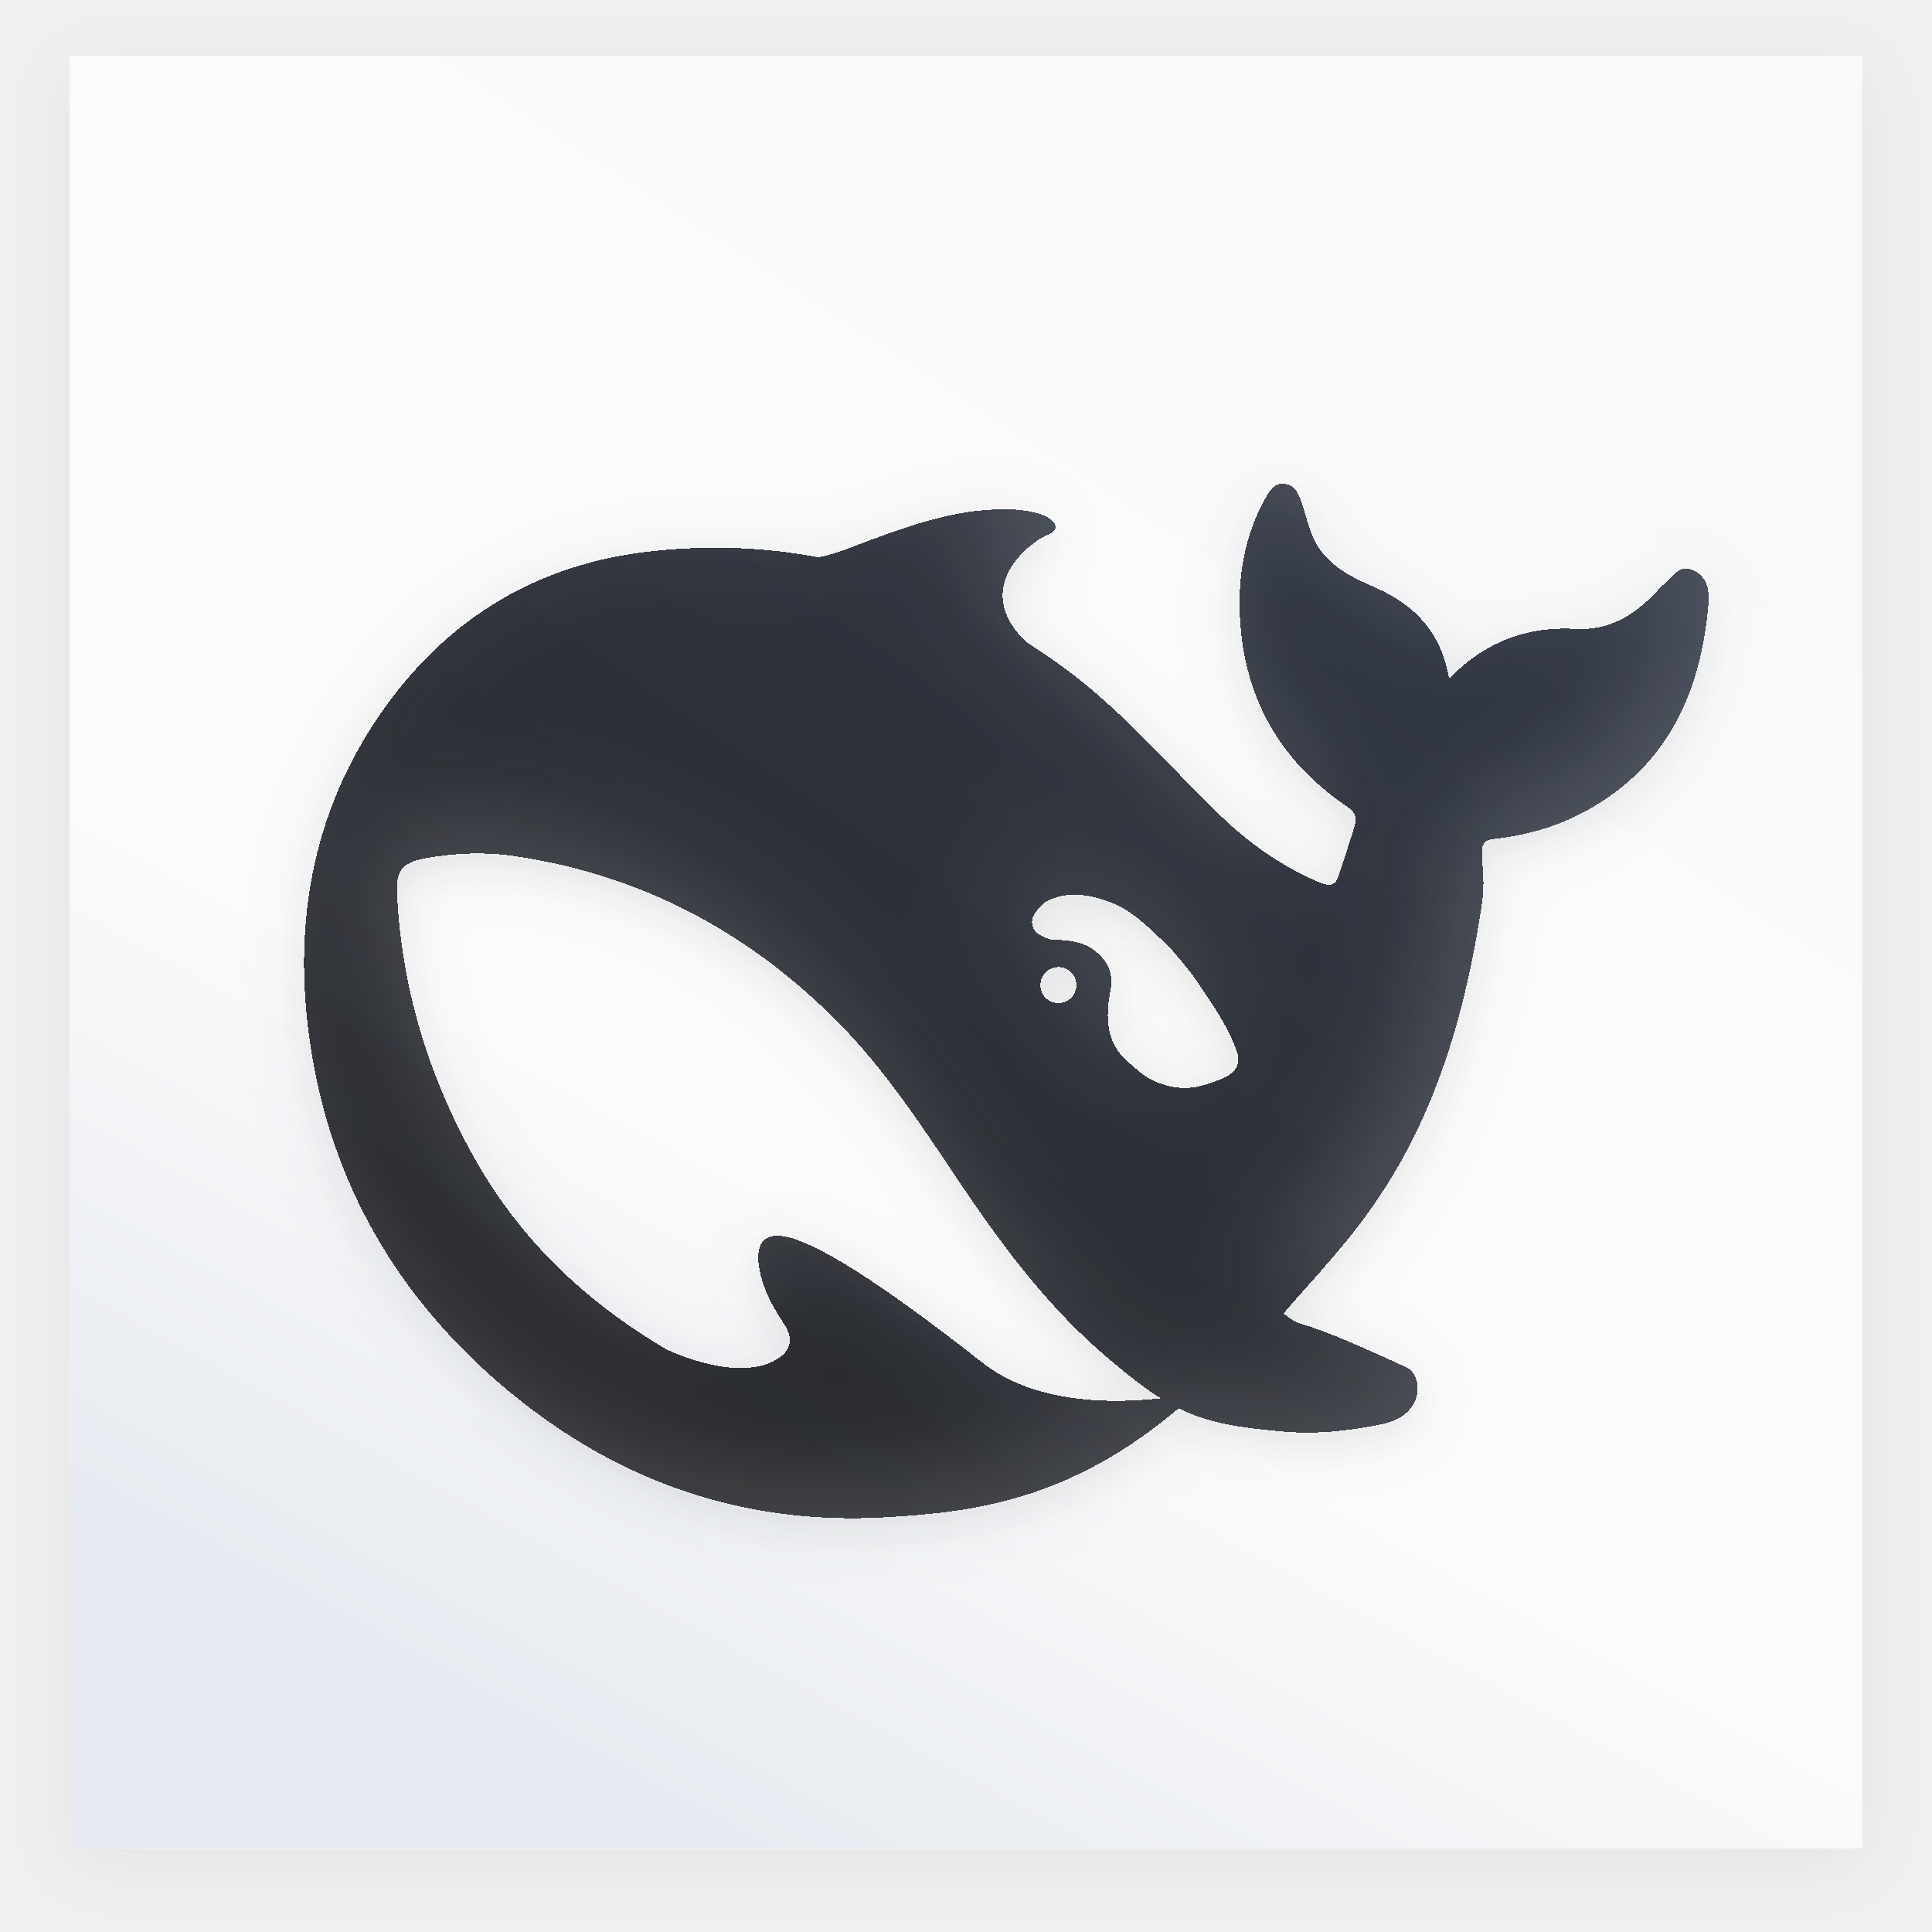
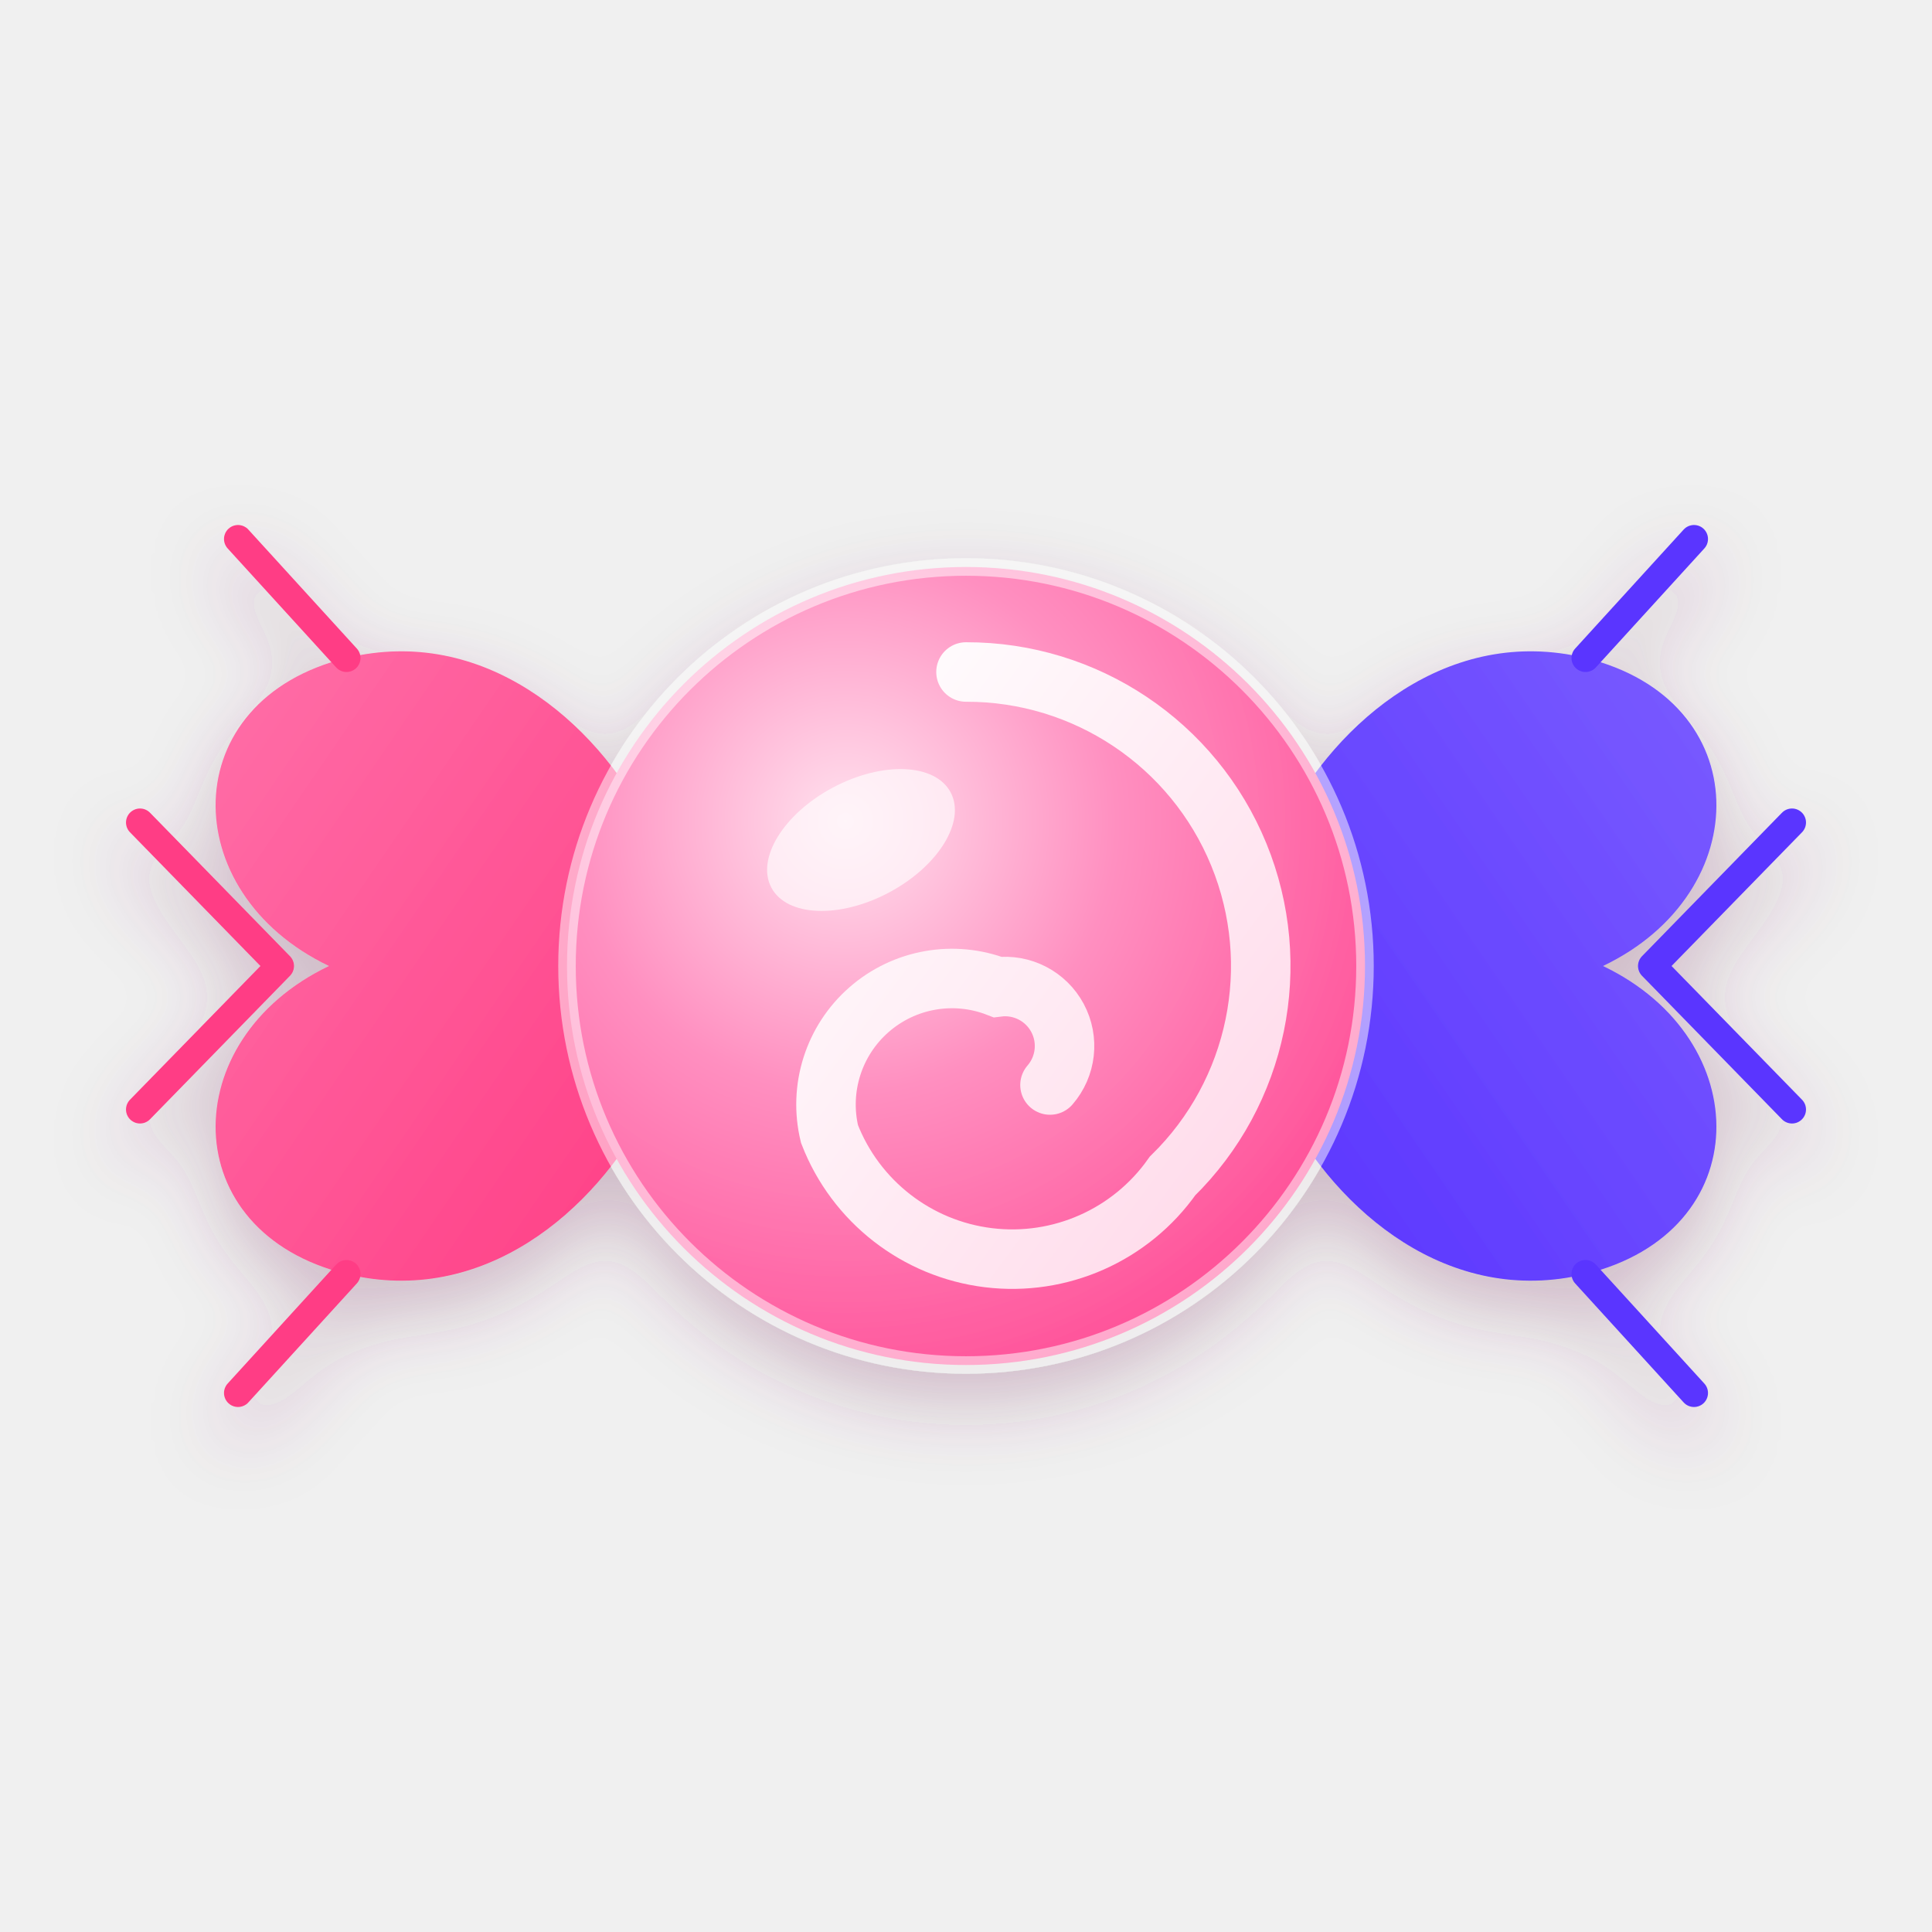
- <svg xmlns="http://www.w3.org/2000/svg" width="1104" height="1104" viewBox="0 0 1104 1104" fill="none">
-   <g filter="url(#filter0_d_1637_371)">
-     <rect width="1024" height="1024" transform="translate(40 32)" fill="#FBFBFB" />
-     <rect width="1024" height="1024" transform="translate(40 32)" fill="url(#paint0_linear_1637_371)" fill-opacity="0.4" />
-     <rect width="1024" height="1024" transform="translate(40 32)" fill="url(#paint1_linear_1637_371)" fill-opacity="0.8" />
-     <g filter="url(#filter1_ddi_1637_371)">
-       <path d="M968.002 326.025C959.5 321.85 955.842 329.804 950.865 333.835C949.162 335.143 947.722 336.834 946.283 338.393C933.859 351.673 919.336 360.407 900.376 359.363C872.649 357.804 848.963 366.525 828.035 387.759C823.586 361.583 808.812 345.951 786.313 335.936C774.536 330.729 762.64 325.51 754.401 314.186C748.645 306.112 747.074 297.127 744.195 288.274C742.36 282.936 740.538 277.465 734.385 276.554C727.718 275.51 725.103 281.112 722.476 285.803C712.006 304.95 707.952 326.039 708.349 347.405C709.26 395.463 729.54 433.742 769.823 460.962C774.404 464.094 775.579 467.212 774.14 471.771C771.394 481.153 768.119 490.257 765.241 499.639C763.406 505.624 760.66 506.933 754.256 504.329C732.154 495.08 713.049 481.417 696.175 464.874C667.524 437.138 641.633 406.536 609.325 382.566C601.733 376.964 594.154 371.758 586.298 366.802C553.33 334.773 590.616 308.464 599.251 305.333C608.282 302.082 602.393 290.877 573.214 291.009C544.048 291.141 517.364 300.906 483.353 313.935C478.389 315.891 473.147 317.318 467.786 318.494C436.917 312.64 404.873 311.332 371.377 315.111C308.332 322.141 257.975 351.964 220.953 402.876C176.471 464.081 166.014 533.624 178.835 606.153C192.302 682.594 231.291 745.887 291.194 795.372C353.328 846.68 424.876 871.813 506.498 866.99C556.076 864.122 611.279 857.489 673.532 804.74C689.23 812.55 705.708 815.681 733.052 818.02C754.111 819.976 774.391 816.976 790.076 813.726C814.674 808.519 812.971 785.726 804.072 781.564C731.995 747.962 747.826 761.638 733.435 750.565C770.06 707.198 825.263 662.139 846.85 516.156C848.553 504.567 847.114 497.273 846.85 487.892C846.718 482.157 848.025 479.95 854.574 479.303C872.623 477.215 890.156 472.273 906.238 463.42C952.938 437.892 971.765 395.965 976.215 345.7C976.875 338.01 976.083 330.069 967.976 326.039L968.002 326.025ZM561.067 778.432C491.222 723.477 457.343 705.374 443.347 706.154C430.263 706.933 432.626 721.918 435.505 731.682C438.515 741.315 442.436 747.962 447.929 756.418C451.718 762.021 454.346 770.345 444.14 776.609C421.641 790.549 382.533 771.918 380.698 771.006C335.174 744.182 297.109 708.757 270.293 660.316C244.389 613.698 229.35 563.685 226.868 510.302C226.208 497.406 230.01 492.847 242.831 490.508C259.704 487.376 277.106 486.729 293.98 489.2C365.264 499.625 425.959 531.523 476.844 582.052C505.878 610.831 527.861 645.213 550.491 678.815C574.561 714.492 600.452 748.49 633.42 776.358C645.066 786.122 654.348 793.548 663.247 799.019C636.431 802.018 591.698 802.666 561.08 778.445L561.067 778.432ZM594.55 562.905C594.55 557.171 599.132 552.625 604.888 552.625C606.195 552.625 607.371 552.876 608.414 553.273C609.853 553.801 611.16 554.581 612.203 555.744C614.038 557.567 615.081 560.17 615.081 562.905C615.081 568.64 610.5 573.185 604.743 573.185C598.987 573.185 594.537 568.627 594.537 562.905H594.55ZM698.539 616.301C691.871 619.037 685.19 621.375 678.787 621.64C668.845 622.155 657.992 618.125 652.103 613.17C642.953 605.479 636.404 601.185 633.658 587.773C632.483 582.039 633.13 573.185 634.186 568.111C636.536 557.171 633.922 550.141 626.212 543.759C619.927 538.553 611.952 537.112 603.185 537.112C599.911 537.112 596.914 535.685 594.682 534.509C591.025 532.686 588.015 528.127 590.893 522.525C591.804 520.701 596.254 516.275 597.297 515.495C609.206 508.716 622.937 510.936 635.625 516.01C647.403 520.833 656.288 529.686 669.109 542.186C682.193 557.289 684.543 561.465 692.003 572.789C697.892 581.642 703.252 590.759 706.909 601.185C709.128 607.699 706.249 613.038 698.539 616.288V616.301Z" fill="url(#paint2_linear_1637_371)" fill-opacity="0.9" shape-rendering="crispEdges" />
+ <svg xmlns="http://www.w3.org/2000/svg" width="1104" height="1104" viewBox="0 0 1104 1104">
+   <g transform="translate(40 40)">
+     <defs>
+       <linearGradient id="wrapL" x1="0" y1="0" x2="1" y2="1">
+         <stop offset="0" stop-color="#FF6FA8" />
+         <stop offset="1" stop-color="#FF3E85" />
+       </linearGradient>
+       <linearGradient id="wrapR" x1="1" y1="0" x2="0" y2="1">
+         <stop offset="0" stop-color="#7A5CFF" />
+         <stop offset="1" stop-color="#5A34FF" />
+       </linearGradient>
+       <radialGradient id="candyBody" cx="0.35" cy="0.32" r="0.75">
+         <stop offset="0" stop-color="#FFE1EE" />
+         <stop offset="0.45" stop-color="#FF8FC0" />
+         <stop offset="1" stop-color="#FF4F97" />
+       </radialGradient>
+       <linearGradient id="swirl" x1="0" y1="0" x2="1" y2="1">
+         <stop offset="0" stop-color="#FFFFFF" />
+         <stop offset="1" stop-color="#FFD8E9" />
+       </linearGradient>
+       <filter id="soft" x="-20%" y="-20%" width="140%" height="140%">
+         <feDropShadow dx="0" dy="18" stdDeviation="22" flood-color="#7A2E63" flood-opacity="0.28" />
+       </filter>
+     </defs>
+     <g filter="url(#soft)">
+       <path d="M148 512 C 60 470, 60 360, 158 336 C 236 317, 300 372, 330 430 L 330 594 C 300 652, 236 707, 158 688 C 60 664, 60 554, 148 512 Z" fill="url(#wrapL)" />
+       <path d="M120 512 L 40 430 M120 512 L 40 594 M158 336 L 96 268 M158 688 L 96 756" stroke="#FF3E85" stroke-width="16" stroke-linecap="round" />
+       <path d="M876 512 C 964 470, 964 360, 866 336 C 788 317, 724 372, 694 430 L 694 594 C 724 652, 788 707, 866 688 C 964 664, 964 554, 876 512 Z" fill="url(#wrapR)" />
+       <path d="M904 512 L 984 430 M904 512 L 984 594 M866 336 L 928 268 M866 688 L 928 756" stroke="#5A34FF" stroke-width="16" stroke-linecap="round" />
+       <circle cx="512" cy="512" r="228" fill="url(#candyBody)" />
+       <circle cx="512" cy="512" r="228" fill="none" stroke="#FFFFFF" stroke-width="10" opacity="0.5" />
+       <path d="M512 512 m0 -168 a168 168 0 0 1 118 288 a112 112 0 0 1 -196 -24 a72 72 0 0 1 96 -84 a34 34 0 0 1 30 56" fill="none" stroke="url(#swirl)" stroke-width="34" stroke-linecap="round" />
+       <ellipse cx="452" cy="440" rx="58" ry="34" fill="#FFFFFF" opacity="0.65" transform="rotate(-28 452 440)" />
    </g>
  </g>
-   <defs>
-     <filter id="filter0_d_1637_371" x="-8" y="-16" width="1120" height="1120" filterUnits="userSpaceOnUse" color-interpolation-filters="sRGB">
-       <feFlood flood-opacity="0" result="BackgroundImageFix" />
-       <feColorMatrix in="SourceAlpha" type="matrix" values="0 0 0 0 0 0 0 0 0 0 0 0 0 0 0 0 0 0 127 0" result="hardAlpha" />
-       <feOffset dy="8" />
-       <feGaussianBlur stdDeviation="20" />
-       <feComposite in2="hardAlpha" operator="out" />
-       <feColorMatrix type="matrix" values="0 0 0 0 0 0 0 0 0 0 0 0 0 0 0 0 0 0 0.05 0" />
-       <feBlend mode="normal" in2="BackgroundImageFix" result="effect1_dropShadow_1637_371" />
-       <feBlend mode="normal" in="BackgroundImageFix" in2="effect1_dropShadow_1637_371" result="BackgroundImageFix" />
-       <feBlend mode="normal" in="SourceGraphic" in2="BackgroundImageFix" result="shape" />
-     </filter>
-     <filter id="filter1_ddi_1637_371" x="133.744" y="240.427" width="882.652" height="671.147" filterUnits="userSpaceOnUse" color-interpolation-filters="sRGB">
-       <feFlood flood-opacity="0" result="BackgroundImageFix" />
-       <feColorMatrix in="SourceAlpha" type="matrix" values="0 0 0 0 0 0 0 0 0 0 0 0 0 0 0 0 0 0 127 0" result="hardAlpha" />
-       <feOffset dy="4" />
-       <feGaussianBlur stdDeviation="20" />
-       <feComposite in2="hardAlpha" operator="out" />
-       <feColorMatrix type="matrix" values="0 0 0 0 0.176 0 0 0 0 0.192 0 0 0 0 0.231 0 0 0 0.08 0" />
-       <feBlend mode="normal" in2="BackgroundImageFix" result="effect1_dropShadow_1637_371" />
-       <feColorMatrix in="SourceAlpha" type="matrix" values="0 0 0 0 0 0 0 0 0 0 0 0 0 0 0 0 0 0 127 0" result="hardAlpha" />
-       <feOffset dy="8" />
-       <feGaussianBlur stdDeviation="8" />
-       <feComposite in2="hardAlpha" operator="out" />
-       <feColorMatrix type="matrix" values="0 0 0 0 0.173 0 0 0 0 0.188 0 0 0 0 0.224 0 0 0 0.04 0" />
-       <feBlend mode="normal" in2="effect1_dropShadow_1637_371" result="effect2_dropShadow_1637_371" />
-       <feBlend mode="normal" in="SourceGraphic" in2="BackgroundImageFix" result="shape" />
-       <feColorMatrix in="SourceAlpha" type="matrix" values="0 0 0 0 0 0 0 0 0 0 0 0 0 0 0 0 0 0 127 0" result="hardAlpha" />
-       <feOffset dx="-16" dy="-20" />
-       <feGaussianBlur stdDeviation="30" />
-       <feComposite in2="hardAlpha" operator="arithmetic" k2="-1" k3="1" />
-       <feColorMatrix type="matrix" values="0 0 0 0 1 0 0 0 0 1 0 0 0 0 1 0 0 0 0.15 0" />
-       <feBlend mode="normal" in2="shape" result="effect3_innerShadow_1637_371" />
-       <feBlend mode="normal" in="effect3_innerShadow_1637_371" in2="effect2_dropShadow_1637_371" result="effect3_innerShadow_1637_371" />
-     </filter>
-     <linearGradient id="paint0_linear_1637_371" x1="973.58" y1="1.59609e-05" x2="378.123" y2="917.86" gradientUnits="userSpaceOnUse">
-       <stop offset="0.142" stop-color="#D4DBE9" />
-       <stop offset="0.486" stop-color="#FBFBFB" />
-     </linearGradient>
-     <linearGradient id="paint1_linear_1637_371" x1="603.371" y1="445.063" x2="239.356" y2="1111.41" gradientUnits="userSpaceOnUse">
-       <stop offset="0.363" stop-color="#FBFBFB" />
-       <stop offset="0.83" stop-color="#E1E6EE" />
-     </linearGradient>
-     <linearGradient id="paint2_linear_1637_371" x1="849.855" y1="39.085" x2="331.636" y2="802.645" gradientUnits="userSpaceOnUse">
-       <stop offset="0.086" stop-color="#1C2434" />
-       <stop offset="1" stop-color="#0F1115" />
-     </linearGradient>
-   </defs>
</svg>
